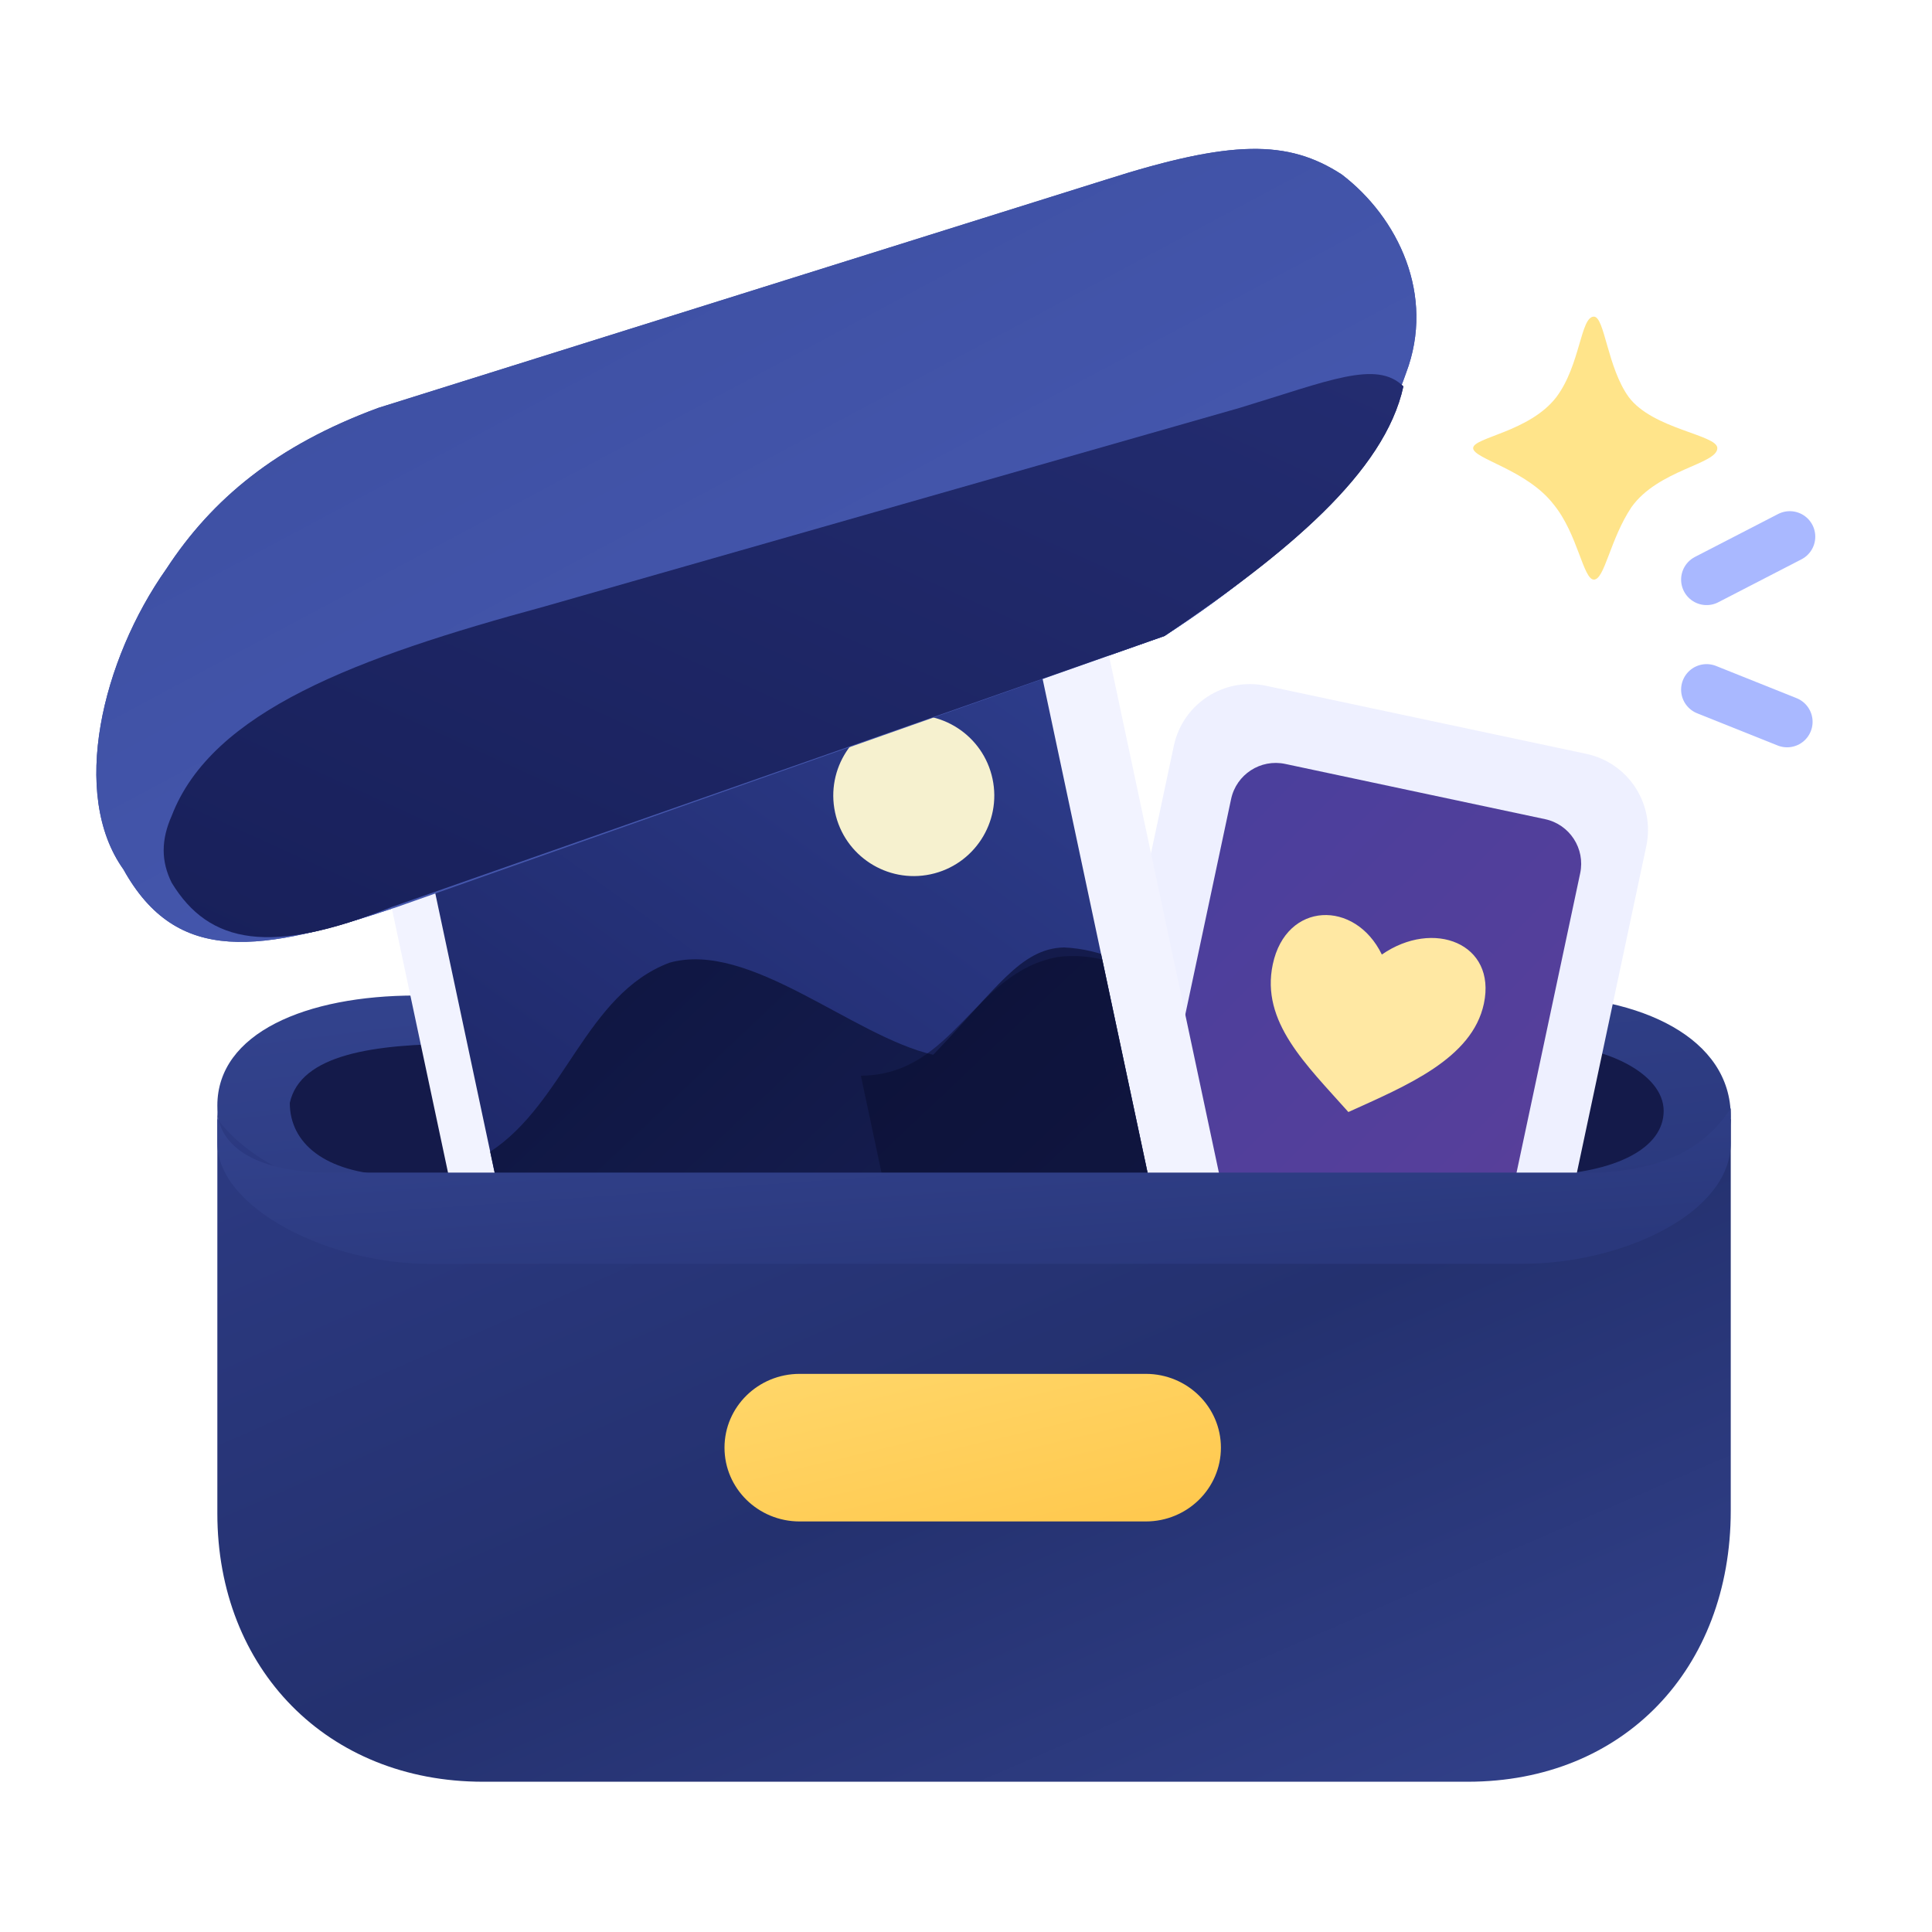
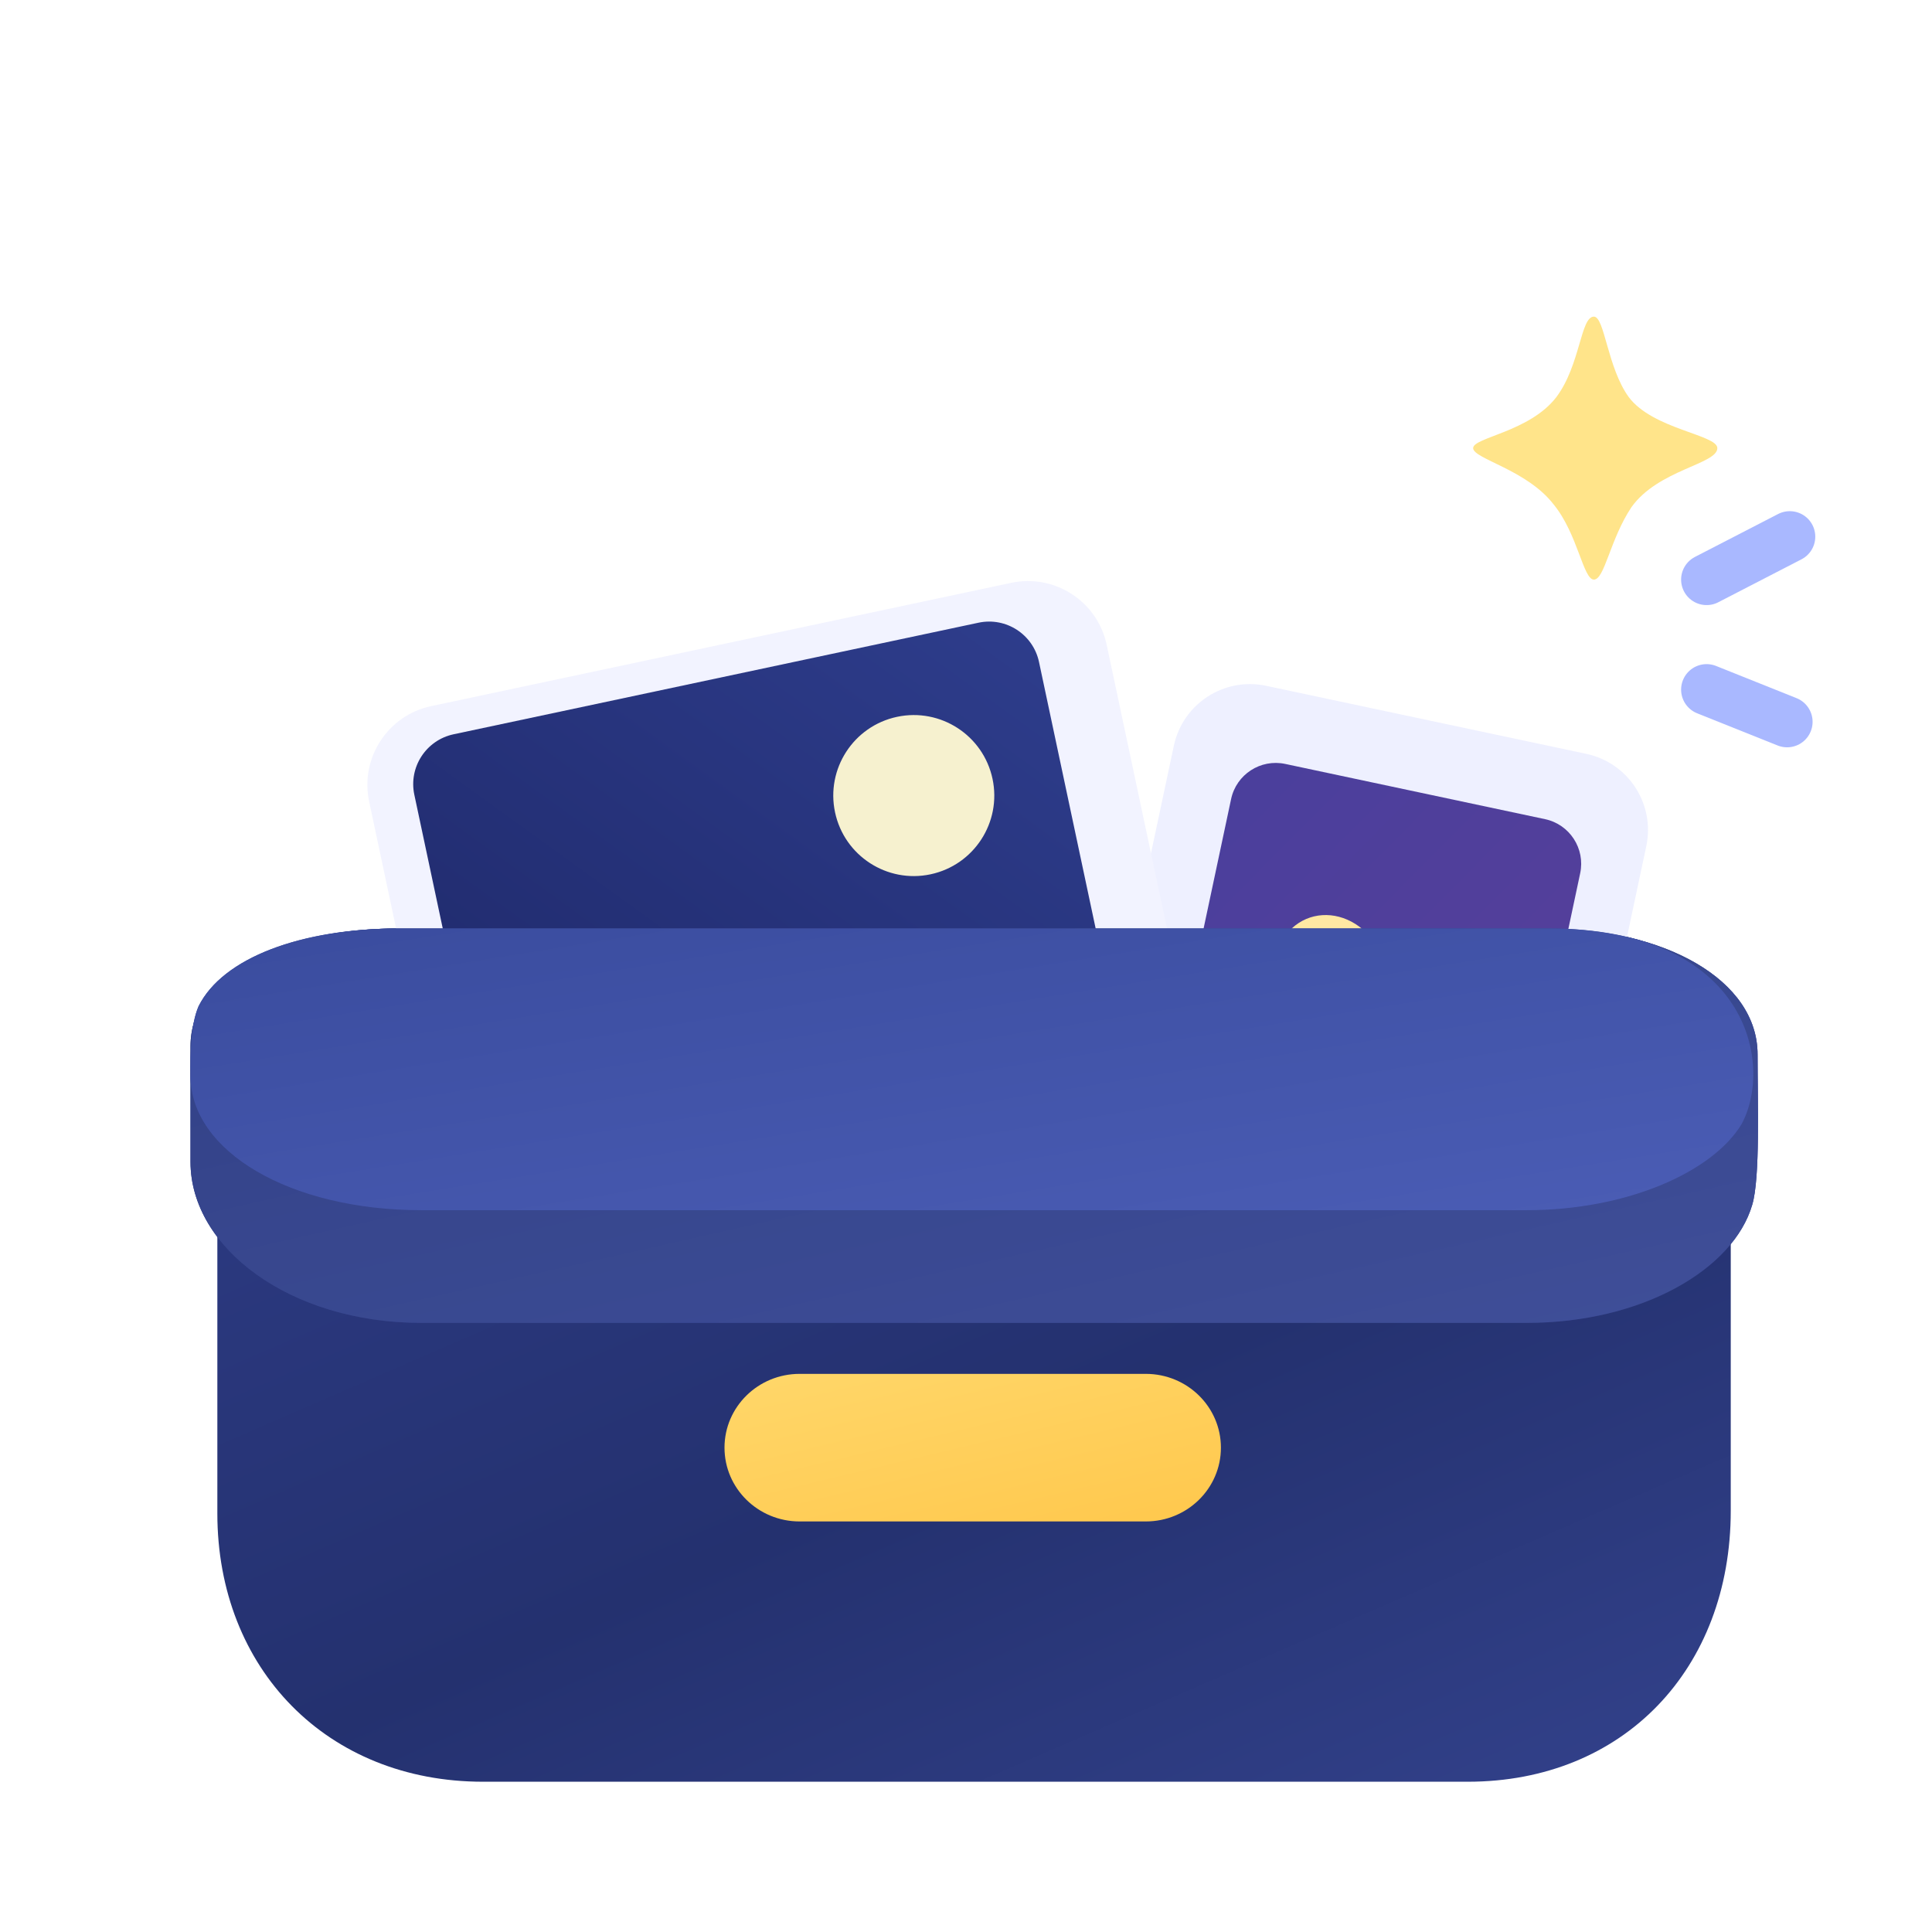
<svg xmlns="http://www.w3.org/2000/svg" viewBox="260 155 720 720" role="img" aria-label="Schuhkarton lädt">
  <defs>
    <linearGradient id="sk-lidTop" x1="0" y1="0" x2="0.9" y2="1">
      <stop stop-color="#3a4c9e" />
      <stop offset="1" stop-color="#4a5cb4" />
    </linearGradient>
    <linearGradient id="sk-lidInside" x1="0" y1="1" x2="1" y2="0">
      <stop stop-color="#18205a" />
      <stop offset="1" stop-color="#232c70" />
    </linearGradient>
    <linearGradient id="sk-rim" x1="0" y1="0" x2="0.7" y2="1">
      <stop stop-color="#33438e" />
      <stop offset="1" stop-color="#2a387c" />
    </linearGradient>
    <linearGradient id="sk-box" x1="0" y1="0" x2="1" y2="1">
      <stop stop-color="#2c3a82" />
      <stop offset="0.5" stop-color="#24316f" />
      <stop offset="1" stop-color="#33428c" />
    </linearGradient>
    <linearGradient id="sk-slot" x1="0" y1="0" x2="0.8" y2="1">
      <stop stop-color="#ffd76a" />
      <stop offset="1" stop-color="#ffc94f" />
    </linearGradient>
    <linearGradient id="sk-sky" x1="0" y1="1" x2="1" y2="0">
      <stop stop-color="#1b2462" />
      <stop offset="1" stop-color="#2e3d8c" />
    </linearGradient>
    <linearGradient id="sk-mountains" x1="0" y1="0" x2="1" y2="1">
      <stop stop-color="#0e1540" />
      <stop offset="1" stop-color="#1a2258" />
    </linearGradient>
    <linearGradient id="sk-heartBg" x1="0" y1="0" x2="1" y2="1">
      <stop stop-color="#4a3f9c" />
      <stop offset="1" stop-color="#5a3f9a" />
    </linearGradient>
    <clipPath id="sk-scene">
      <rect x="429" y="405" width="238" height="260" rx="19" />
    </clipPath>
    <clipPath id="sk-inbox">
      <rect x="260" y="155" width="720" height="640" />
    </clipPath>
  </defs>
  <style>
-     .lid, .p1, .p2, .star, .rays { transform-box: fill-box; transform-origin: center; animation: 3.2s infinite both; }
-     .lid { animation-name: sk-lid; }
-     .lid-front { animation-name: sk-lid, sk-front; }
+     .p1, .p2, .star, .rays { transform-box: fill-box; transform-origin: center; animation: 3.2s infinite both; }
    .p1 { animation-name: sk-p1; }
    .p2 { animation-name: sk-p2; }
    .star { animation-name: sk-star; }
    .rays { animation-name: sk-rays; }
-     @keyframes sk-lid {
-       0%, 4% { transform: translate(82px, 172px) rotate(17.5deg) scale(1.13, 1); animation-timing-function: cubic-bezier(.2, .8, .3, 1.15); }
-       16%, 30% { transform: none; animation-timing-function: cubic-bezier(.5, 0, .4, 1); }
-       68%, 100% { transform: translate(82px, 172px) rotate(17.5deg) scale(1.13, 1); }
-     }
-     @keyframes sk-front { 0%, 6% { opacity: 1; } 7%, 62% { opacity: 0; } 63%, 100% { opacity: 1; } }
+     .lid-still { display: none; }
    @keyframes sk-p1 {
-       0%, 7% { transform: translateY(260px); animation-timing-function: cubic-bezier(.2, .8, .3, 1.2); }
-       20%, 36% { transform: none; animation-timing-function: ease-in; }
-       60%, 100% { transform: translateY(260px); }
+       0%, 9% { transform: translateY(260px); animation-timing-function: cubic-bezier(.2, .8, .3, 1.2); }
+       21%, 36% { transform: none; animation-timing-function: ease-in; }
+       56%, 100% { transform: translateY(260px); }
    }
    @keyframes sk-p2 {
-       0%, 10% { transform: translateY(240px); animation-timing-function: cubic-bezier(.2, .8, .3, 1.25); }
-       23%, 33% { transform: none; animation-timing-function: ease-in; }
-       57%, 100% { transform: translateY(240px); }
+       0%, 11% { transform: translateY(240px); animation-timing-function: cubic-bezier(.2, .8, .3, 1.25); }
+       24%, 33% { transform: none; animation-timing-function: ease-in; }
+       53%, 100% { transform: translateY(240px); }
    }
    @keyframes sk-star {
      0%, 17% { transform: scale(0) rotate(-90deg); opacity: 0; animation-timing-function: cubic-bezier(.2, .8, .3, 1.4); }
      26%, 34% { transform: none; opacity: 1; }
      44%, 100% { transform: scale(0) rotate(45deg); opacity: 0; }
    }
    @keyframes sk-rays {
      0%, 22% { transform: scale(.2); opacity: 0; animation-timing-function: ease-out; }
      29%, 34% { transform: none; opacity: 1; }
      42%, 100% { transform: scale(.2); opacity: 0; }
    }
-     @media (prefers-reduced-motion: reduce) { .lid, .p1, .p2, .star, .rays { animation: none; } .lid-front { display: none; } }
+     @media (prefers-reduced-motion: reduce) {
+       .p1, .p2, .star, .rays { animation: none; }
+       .lid-move { display: none; }
+       .lid-still { display: inline; }
+     }
  </style>
-   <g class="lid">
+   <g class="lid-still">
    <path fill="url(#sk-lidTop)" d="M306 479C286 451 298 401 322 367C339 341 363 321 401 307L672 222C719 207 740 207 760 220C781 236 795 265 784 294C773 326 745 359 694 392L408 493C357 510 326 515 306 479Z" />
    <path fill="url(#sk-lidInside)" d="M324 459C339 420 393 400 463 381L722 307C755 297 773 289 783 299C776 331 740 361 694 392L406 493C361 511 338 507 324 484C320 476 320 468 324 459Z" />
+   </g>
+   <g class="lid-move">
+     <g>
+       <animate attributeName="display" dur="3.2s" repeatCount="indefinite" calcMode="discrete" keyTimes="0;0.1;0.52" values="none;inline;none" />
+       <g id="sk-lidMove">
+         <path fill="url(#sk-lidTop)" d="M331 545C331 560 331 574 331 588C331 620 368 648 417 648C554.3 648 691.7 648 829 648C872 648 906 628 913 604C916 594 915 566 915 548C915 520 880 501 837 501C694.3 501 551.7 501 409 501C366 501 331 517 331 545Z">
+           <animate attributeName="d" dur="3.2s" repeatCount="indefinite" calcMode="spline" keyTimes="0;0.04;0.1;0.19;0.31;0.52;0.66;1" keySplines="0 0 1 1;.4 0 1 .8;0 .3 .3 1;0 0 1 1;.45 0 .8 .55;.2 .45 .4 1;0 0 1 1" values="M331 545C331 560 331 574 331 588C331 620 368 648 417 648C554.3 648 691.7 648 829 648C872 648 906 628 913 604C916 594 915 566 915 548C915 520 880 501 837 501C694.3 501 551.7 501 409 501C366 501 331 517 331 545Z;M331 545C331 560 331 574 331 588C331 620 368 648 417 648C554.3 648 691.7 648 829 648C872 648 906 628 913 604C916 594 915 566 915 548C915 520 880 501 837 501C694.3 501 551.7 501 409 501C366 501 331 517 331 545Z;M331 503.6C331 505.4 331 507.1 331 508.8C331 512.6 368 516 417 516C554.3 516 691.7 516 829 516C872 516 906 513.6 913 510.7C916 509.5 915 506.2 915 504C915 500.6 880 498.4 837 498.4C694.3 498.4 551.7 498.4 409 498.4C366 498.4 331 500.3 331 503.6Z;M306 479C286 451 298 401 322 367C339 341 363 321 401 307C491.3 278.7 581.7 250.3 672 222C719 207 740 207 760 220C781 236 795 265 784 294C773 326 745 359 694 392C598.7 425.7 503.3 459.3 408 493C357 510 326 515 306 479Z;M306 479C286 451 298 401 322 367C339 341 363 321 401 307C491.3 278.7 581.7 250.3 672 222C719 207 740 207 760 220C781 236 795 265 784 294C773 326 745 359 694 392C598.7 425.7 503.3 459.3 408 493C357 510 326 515 306 479Z;M331 503.6C331 505.4 331 507.1 331 508.8C331 512.6 368 516 417 516C554.3 516 691.7 516 829 516C872 516 906 513.6 913 510.7C916 509.5 915 506.2 915 504C915 500.6 880 498.4 837 498.4C694.3 498.4 551.7 498.4 409 498.4C366 498.4 331 500.3 331 503.6Z;M331 545C331 560 331 574 331 588C331 620 368 648 417 648C554.3 648 691.7 648 829 648C872 648 906 628 913 604C916 594 915 566 915 548C915 520 880 501 837 501C694.3 501 551.7 501 409 501C366 501 331 517 331 545Z;M331 545C331 560 331 574 331 588C331 620 368 648 417 648C554.3 648 691.7 648 829 648C872 648 906 628 913 604C916 594 915 566 915 548C915 520 880 501 837 501C694.3 501 551.7 501 409 501C366 501 331 517 331 545Z" />
+         </path>
+         <path fill="#000" opacity=".16" d="M331 545C331 560 331 574 331 588C331 620 368 648 417 648C554.3 648 691.7 648 829 648C872 648 906 628 913 604C916 594 915 566 915 548C915 520 880 501 837 501C694.3 501 551.7 501 409 501C366 501 331 517 331 545Z">
+           <animate attributeName="d" dur="3.2s" repeatCount="indefinite" calcMode="spline" keyTimes="0;0.04;0.1;0.19;0.31;0.52;0.66;1" keySplines="0 0 1 1;.4 0 1 .8;0 .3 .3 1;0 0 1 1;.45 0 .8 .55;.2 .45 .4 1;0 0 1 1" values="M331 545C331 560 331 574 331 588C331 620 368 648 417 648C554.3 648 691.7 648 829 648C872 648 906 628 913 604C916 594 915 566 915 548C915 520 880 501 837 501C694.3 501 551.7 501 409 501C366 501 331 517 331 545Z;M331 545C331 560 331 574 331 588C331 620 368 648 417 648C554.3 648 691.7 648 829 648C872 648 906 628 913 604C916 594 915 566 915 548C915 520 880 501 837 501C694.3 501 551.7 501 409 501C366 501 331 517 331 545Z;M331 503.6C331 505.4 331 507.1 331 508.8C331 512.6 368 516 417 516C554.3 516 691.7 516 829 516C872 516 906 513.6 913 510.7C916 509.5 915 506.2 915 504C915 500.6 880 498.4 837 498.4C694.3 498.4 551.7 498.4 409 498.4C366 498.4 331 500.3 331 503.6Z;M306 479C286 451 298 401 322 367C339 341 363 321 401 307C491.3 278.7 581.7 250.3 672 222C719 207 740 207 760 220C781 236 795 265 784 294C773 326 745 359 694 392C598.7 425.7 503.3 459.3 408 493C357 510 326 515 306 479Z;M306 479C286 451 298 401 322 367C339 341 363 321 401 307C491.3 278.7 581.7 250.3 672 222C719 207 740 207 760 220C781 236 795 265 784 294C773 326 745 359 694 392C598.7 425.7 503.3 459.3 408 493C357 510 326 515 306 479Z;M331 503.6C331 505.4 331 507.1 331 508.8C331 512.6 368 516 417 516C554.3 516 691.7 516 829 516C872 516 906 513.6 913 510.7C916 509.5 915 506.2 915 504C915 500.6 880 498.4 837 498.4C694.3 498.4 551.7 498.4 409 498.4C366 498.4 331 500.3 331 503.6Z;M331 545C331 560 331 574 331 588C331 620 368 648 417 648C554.3 648 691.7 648 829 648C872 648 906 628 913 604C916 594 915 566 915 548C915 520 880 501 837 501C694.3 501 551.7 501 409 501C366 501 331 517 331 545Z;M331 545C331 560 331 574 331 588C331 620 368 648 417 648C554.3 648 691.7 648 829 648C872 648 906 628 913 604C916 594 915 566 915 548C915 520 880 501 837 501C694.3 501 551.7 501 409 501C366 501 331 517 331 545Z" />
+           <animate attributeName="opacity" dur="3.2s" repeatCount="indefinite" keyTimes="0;0.1;0.19;0.31;0.52;1" values=".16;.16;0;0;.16;.16" />
+         </path>
+         <path fill="url(#sk-lidTop)" d="M331 556C331 584 368 606 417 606C554.3 606 691.7 606 829 606C866 606 898 592 909 574C921 552 912 501 837 501C694.3 501 551.7 501 409 501C372 501 343 512 334 530C331 537 331 547 331 556Z">
+           <animate attributeName="d" dur="3.2s" repeatCount="indefinite" calcMode="spline" keyTimes="0;0.04;0.1;0.19;0.31;0.52;0.66;1" keySplines="0 0 1 1;.4 0 1 .8;0 .3 .3 1;0 0 1 1;.45 0 .8 .55;.2 .45 .4 1;0 0 1 1" values="M331 556C331 584 368 606 417 606C554.3 606 691.7 606 829 606C866 606 898 592 909 574C921 552 912 501 837 501C694.3 501 551.7 501 409 501C372 501 343 512 334 530C331 537 331 547 331 556Z;M331 556C331 584 368 606 417 606C554.3 606 691.7 606 829 606C866 606 898 592 909 574C921 552 912 501 837 501C694.3 501 551.7 501 409 501C372 501 343 512 334 530C331 537 331 547 331 556Z;M331 499.7C331 500.6 368 501.2 417 501.2C554.3 501.2 691.7 501.2 829 501.2C866 501.2 898 500.8 909 500.3C921 499.6 912 498.1 837 498.1C694.3 498.1 551.7 498.1 409 498.1C372 498.1 343 498.4 334 499C331 499.2 331 499.5 331 499.7Z;M324 459C339 420 393 400 463 381C549.3 356.3 635.7 331.7 722 307C755 297 773 289 783 299C776 331 740 361 694 392C598 425.7 502 459.3 406 493C361 511 338 507 324 484C320 476 320 468 324 459Z;M324 459C339 420 393 400 463 381C549.3 356.3 635.7 331.7 722 307C755 297 773 289 783 299C776 331 740 361 694 392C598 425.7 502 459.3 406 493C361 511 338 507 324 484C320 476 320 468 324 459Z;M331 499.7C331 500.6 368 501.2 417 501.2C554.3 501.2 691.7 501.2 829 501.2C866 501.2 898 500.8 909 500.3C921 499.6 912 498.1 837 498.1C694.3 498.1 551.7 498.1 409 498.1C372 498.1 343 498.4 334 499C331 499.2 331 499.5 331 499.7Z;M331 556C331 584 368 606 417 606C554.3 606 691.7 606 829 606C866 606 898 592 909 574C921 552 912 501 837 501C694.3 501 551.7 501 409 501C372 501 343 512 334 530C331 537 331 547 331 556Z;M331 556C331 584 368 606 417 606C554.3 606 691.7 606 829 606C866 606 898 592 909 574C921 552 912 501 837 501C694.3 501 551.7 501 409 501C372 501 343 512 334 530C331 537 331 547 331 556Z" />
+           <animate attributeName="visibility" dur="3.2s" repeatCount="indefinite" calcMode="discrete" keyTimes="0;0.1;0.52" values="visible;hidden;visible" />
+         </path>
+         <path fill="url(#sk-lidInside)" d="M331 556C331 584 368 606 417 606C554.3 606 691.7 606 829 606C866 606 898 592 909 574C921 552 912 501 837 501C694.3 501 551.7 501 409 501C372 501 343 512 334 530C331 537 331 547 331 556Z" visibility="hidden">
+           <animate attributeName="d" dur="3.2s" repeatCount="indefinite" calcMode="spline" keyTimes="0;0.04;0.1;0.19;0.31;0.52;0.66;1" keySplines="0 0 1 1;.4 0 1 .8;0 .3 .3 1;0 0 1 1;.45 0 .8 .55;.2 .45 .4 1;0 0 1 1" values="M331 556C331 584 368 606 417 606C554.3 606 691.7 606 829 606C866 606 898 592 909 574C921 552 912 501 837 501C694.3 501 551.7 501 409 501C372 501 343 512 334 530C331 537 331 547 331 556Z;M331 556C331 584 368 606 417 606C554.3 606 691.7 606 829 606C866 606 898 592 909 574C921 552 912 501 837 501C694.3 501 551.7 501 409 501C372 501 343 512 334 530C331 537 331 547 331 556Z;M331 499.7C331 500.6 368 501.2 417 501.2C554.3 501.2 691.7 501.2 829 501.2C866 501.2 898 500.8 909 500.3C921 499.6 912 498.1 837 498.1C694.3 498.1 551.7 498.1 409 498.1C372 498.1 343 498.4 334 499C331 499.2 331 499.5 331 499.7Z;M324 459C339 420 393 400 463 381C549.3 356.3 635.7 331.7 722 307C755 297 773 289 783 299C776 331 740 361 694 392C598 425.7 502 459.3 406 493C361 511 338 507 324 484C320 476 320 468 324 459Z;M324 459C339 420 393 400 463 381C549.3 356.3 635.7 331.7 722 307C755 297 773 289 783 299C776 331 740 361 694 392C598 425.7 502 459.3 406 493C361 511 338 507 324 484C320 476 320 468 324 459Z;M331 499.7C331 500.6 368 501.2 417 501.2C554.3 501.2 691.7 501.2 829 501.2C866 501.2 898 500.8 909 500.3C921 499.6 912 498.1 837 498.1C694.3 498.1 551.7 498.1 409 498.1C372 498.1 343 498.4 334 499C331 499.2 331 499.5 331 499.7Z;M331 556C331 584 368 606 417 606C554.3 606 691.7 606 829 606C866 606 898 592 909 574C921 552 912 501 837 501C694.3 501 551.7 501 409 501C372 501 343 512 334 530C331 537 331 547 331 556Z;M331 556C331 584 368 606 417 606C554.3 606 691.7 606 829 606C866 606 898 592 909 574C921 552 912 501 837 501C694.3 501 551.7 501 409 501C372 501 343 512 334 530C331 537 331 547 331 556Z" />
+           <animate attributeName="visibility" dur="3.2s" repeatCount="indefinite" calcMode="discrete" keyTimes="0;0.1;0.52" values="hidden;visible;hidden" />
+         </path>
+       </g>
+     </g>
  </g>
  <path fill="url(#sk-rim)" d="M341 567C341 540 374 526 415 526H831C872 526 905 542 905 571C905 598 870 626 823 626H423C376 626 341 599 341 567Z" />
  <path fill="#141a4a" d="M368 566C372 548 399 544 432 544H833C858 544 880 555 880 569C880 583 862 592 835 593H406C381 592 368 581 368 566Z" />
  <g clip-path="url(#sk-inbox)">
    <g class="p2">
      <g transform="rotate(12 771 515)">
        <rect x="682" y="421" width="180" height="255" rx="29" fill="#eef0ff" />
        <rect x="707" y="448" width="133" height="208" rx="17" fill="url(#sk-heartBg)" />
        <path fill="#ffe8a3" d="M774 510C760 492 735 498 735 522C735 544 755 556 774 570C793 556 815 541 815 520C815 497 790 493 774 510Z" />
      </g>
    </g>
    <g class="p1">
      <g transform="rotate(-12 551 507)">
        <rect x="412" y="393" width="281" height="307" rx="30" fill="#f2f3ff" />
        <g clip-path="url(#sk-scene)">
          <rect x="429" y="405" width="238" height="260" rx="19" fill="url(#sk-sky)" />
          <circle cx="611" cy="463" r="30" fill="#f6f1cf" />
          <path fill="url(#sk-mountains)" d="M429 560C460 548 476 510 509 505C540 503 570 546 598 559C626 540 638 527 654 530C681 537 696 564 712 572L712 678H429Z" />
          <path fill="#080c2c" opacity="0.5" d="M570 561C604 568 619 532 651 533C678 535 699 564 712 576V678H570Z" />
        </g>
      </g>
    </g>
  </g>
  <path fill="url(#sk-box)" d="M341 572C356 592 388 603 419 603H827C862 603 891 589 905 572V718C905 777 865 819 807 819H440C382 819 341 777 341 719Z" />
  <path fill="url(#sk-rim)" d="M341 568C341 583 357 592 383 592H855C881 591 896 582 905 568V581C905 607 865 626 827 626H420C382 626 341 605 341 581Z" />
  <rect x="530" y="667" width="185" height="55" rx="28" fill="url(#sk-slot)" />
  <path class="star" fill="#ffe48a" d="M854 273C858 273 859 292 867 303C876 315 900 317 900 322C900 328 878 330 868 344C860 356 858 371 854 371C850 371 848 354 839 343C829 330 809 326 809 322C809 318 830 316 840 303C849 291 849 273 854 273Z" />
  <path class="rays" d="M896 371L927 355M896 412L926 424" fill="none" stroke="#a9b8ff" stroke-width="19" stroke-linecap="round" />
-   <g class="lid lid-front">
-     <path fill="url(#sk-lidTop)" d="M306 479C286 451 298 401 322 367C339 341 363 321 401 307L672 222C719 207 740 207 760 220C781 236 795 265 784 294C773 326 745 359 694 392L408 493C357 510 326 515 306 479Z" />
-     <path fill="url(#sk-lidInside)" d="M324 459C339 420 393 400 463 381L722 307C755 297 773 289 783 299C776 331 740 361 694 392L406 493C361 511 338 507 324 484C320 476 320 468 324 459Z" />
+   <g class="lid-move">
+     <g>
+       <animate attributeName="display" dur="3.2s" repeatCount="indefinite" calcMode="discrete" keyTimes="0;0.1;0.52" values="inline;none;inline" />
+       <use href="#sk-lidMove" />
+     </g>
  </g>
</svg>
